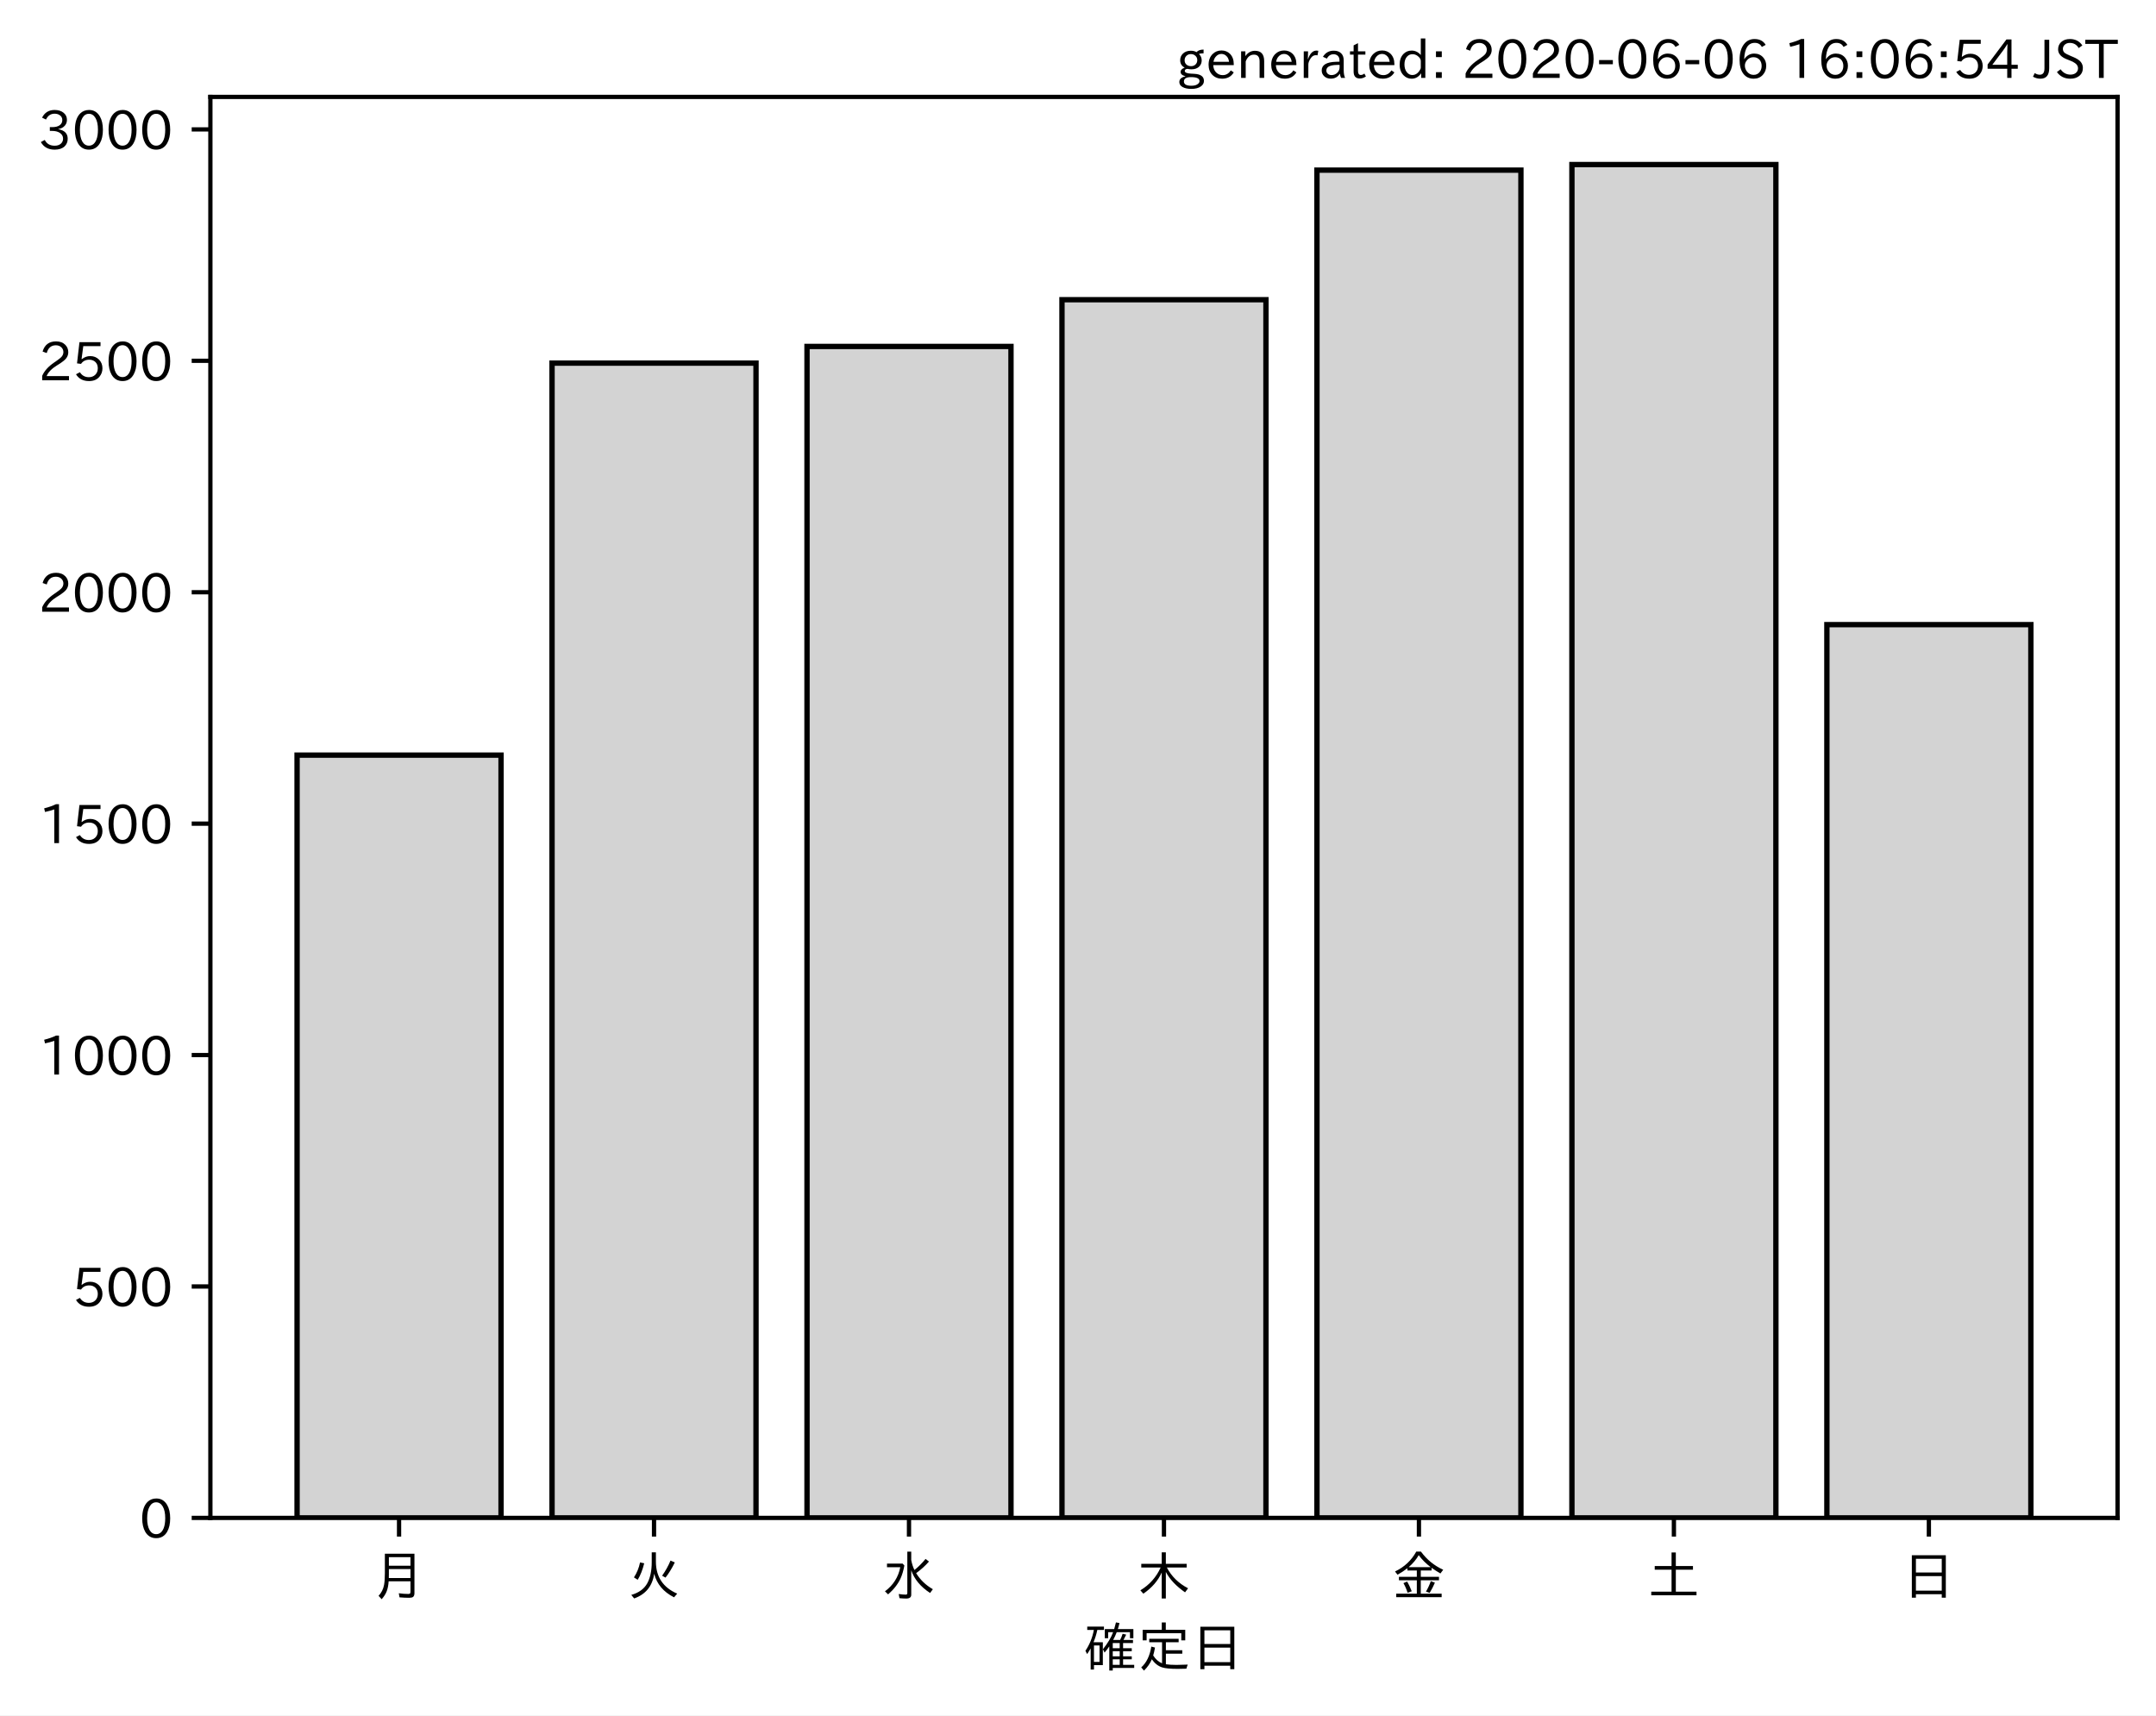
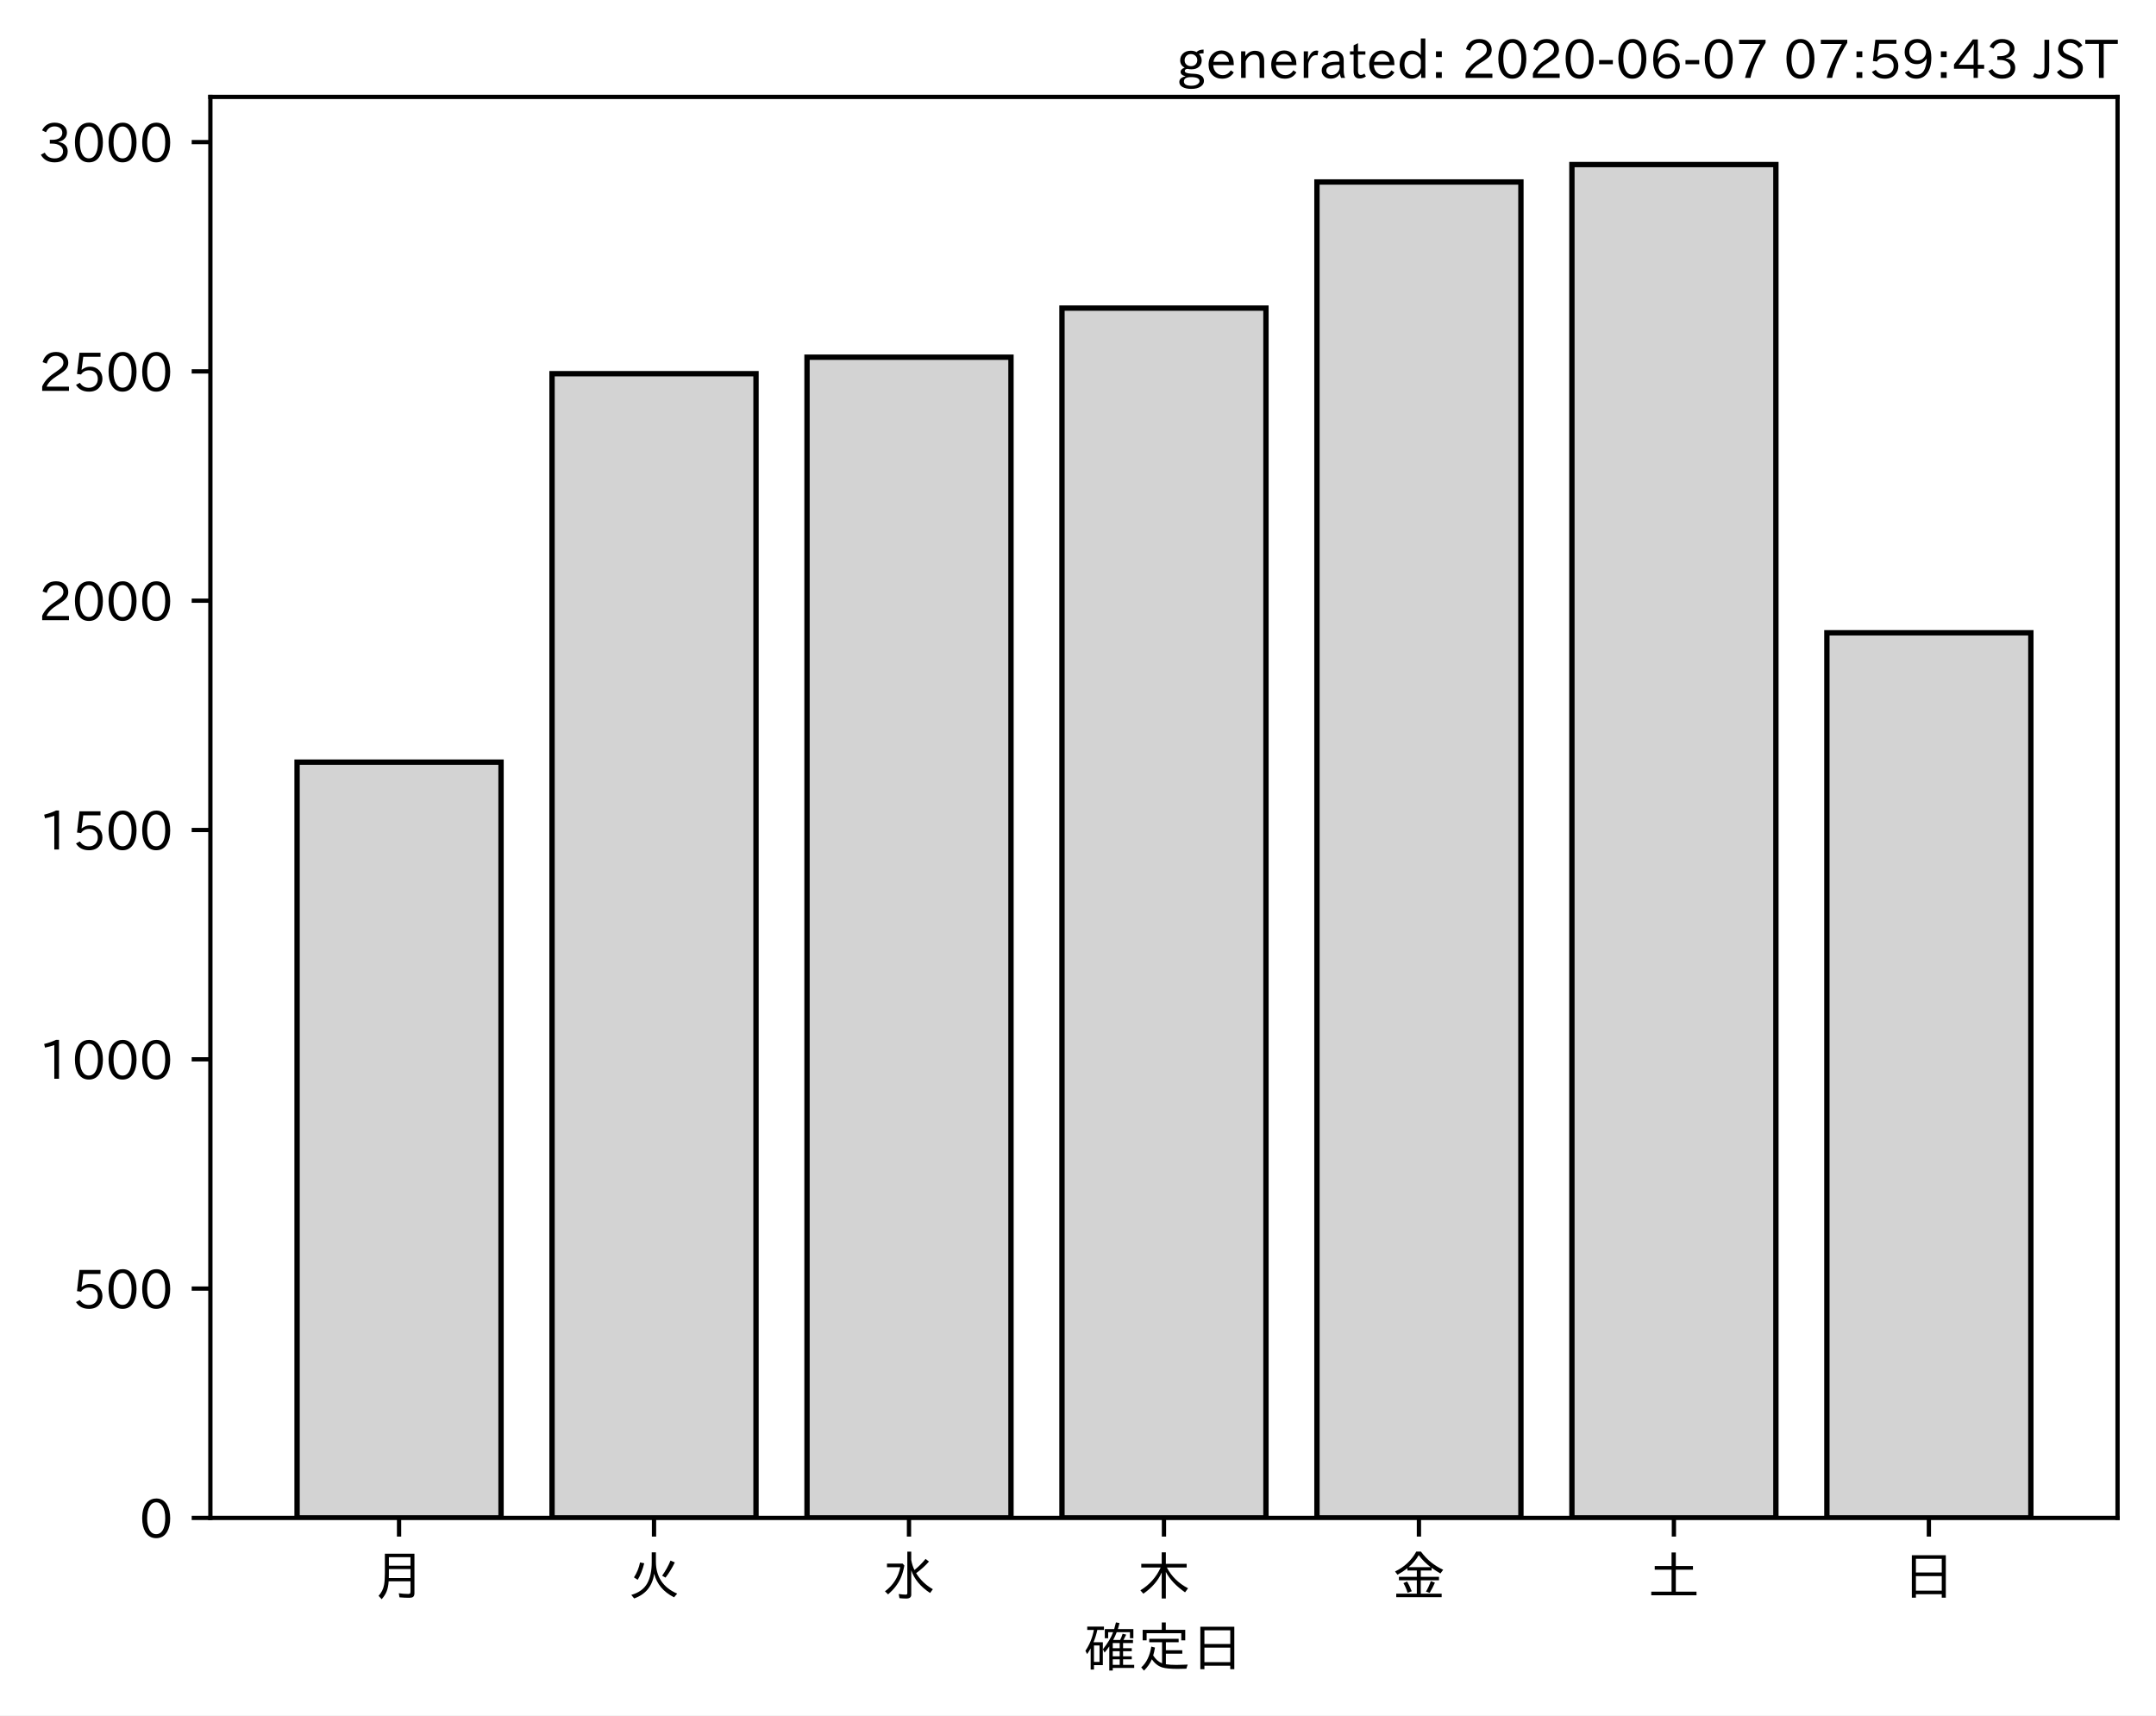
<svg xmlns="http://www.w3.org/2000/svg" xmlns:xlink="http://www.w3.org/1999/xlink" height="321.24pt" version="1.1" viewBox="0 0 403.714 321.24" width="403.714pt">
  <defs>
    <style type="text/css">
*{stroke-linecap:butt;stroke-linejoin:round;}
  </style>
  </defs>
  <g id="figure_1">
    <g id="patch_1">
      <path d="M 0 321.24  L 403.714 321.24  L 403.714 0  L 0 0  z " style="fill:#ffffff;" />
    </g>
    <g id="axes_1">
      <g id="patch_2">
        <path d="M 39.394 284.259  L 396.514 284.259  L 396.514 18.147  L 39.394 18.147  z " style="fill:#ffffff;" />
      </g>
      <g id="patch_3">
-         <path clip-path="url(#p2150c066d3)" d="M 55.626 284.259  L 93.821 284.259  L 93.821 141.417  L 55.626 141.417  z " style="fill:#d3d3d3;stroke:#000000;stroke-linejoin:miter;" />
+         <path clip-path="url(#p6347dc238b)" d="M 55.626 284.259  L 93.821 284.259  L 93.821 142.724  L 55.626 142.724  z " style="fill:#d3d3d3;stroke:#000000;stroke-linejoin:miter;" />
      </g>
      <g id="patch_4">
-         <path clip-path="url(#p2150c066d3)" d="M 103.37 284.259  L 141.564 284.259  L 141.564 68.003  L 103.37 68.003  z " style="fill:#d3d3d3;stroke:#000000;stroke-linejoin:miter;" />
+         <path clip-path="url(#p6347dc238b)" d="M 103.37 284.259  L 141.564 284.259  L 141.564 69.981  L 103.37 69.981  z " style="fill:#d3d3d3;stroke:#000000;stroke-linejoin:miter;" />
      </g>
      <g id="patch_5">
-         <path clip-path="url(#p2150c066d3)" d="M 151.113 284.259  L 189.308 284.259  L 189.308 64.882  L 151.113 64.882  z " style="fill:#d3d3d3;stroke:#000000;stroke-linejoin:miter;" />
+         <path clip-path="url(#p6347dc238b)" d="M 151.113 284.259  L 189.308 284.259  L 189.308 66.889  L 151.113 66.889  z " style="fill:#d3d3d3;stroke:#000000;stroke-linejoin:miter;" />
      </g>
      <g id="patch_6">
-         <path clip-path="url(#p2150c066d3)" d="M 198.856 284.259  L 237.051 284.259  L 237.051 56.128  L 198.856 56.128  z " style="fill:#d3d3d3;stroke:#000000;stroke-linejoin:miter;" />
+         <path clip-path="url(#p6347dc238b)" d="M 198.856 284.259  L 237.051 284.259  L 237.051 57.7  L 198.856 57.7  z " style="fill:#d3d3d3;stroke:#000000;stroke-linejoin:miter;" />
      </g>
      <g id="patch_7">
-         <path clip-path="url(#p2150c066d3)" d="M 246.6 284.259  L 284.794 284.259  L 284.794 31.859  L 246.6 31.859  z " style="fill:#d3d3d3;stroke:#000000;stroke-linejoin:miter;" />
+         <path clip-path="url(#p6347dc238b)" d="M 246.6 284.259  L 284.794 284.259  L 284.794 34.082  L 246.6 34.082  z " style="fill:#d3d3d3;stroke:#000000;stroke-linejoin:miter;" />
      </g>
      <g id="patch_8">
-         <path clip-path="url(#p2150c066d3)" d="M 294.343 284.259  L 332.538 284.259  L 332.538 30.819  L 294.343 30.819  z " style="fill:#d3d3d3;stroke:#000000;stroke-linejoin:miter;" />
+         <path clip-path="url(#p6347dc238b)" d="M 294.343 284.259  L 332.538 284.259  L 332.538 30.819  L 294.343 30.819  z " style="fill:#d3d3d3;stroke:#000000;stroke-linejoin:miter;" />
      </g>
      <g id="patch_9">
-         <path clip-path="url(#p2150c066d3)" d="M 342.086 284.259  L 380.281 284.259  L 380.281 116.974  L 342.086 116.974  z " style="fill:#d3d3d3;stroke:#000000;stroke-linejoin:miter;" />
+         <path clip-path="url(#p6347dc238b)" d="M 342.086 284.259  L 380.281 284.259  L 380.281 118.505  L 342.086 118.505  z " style="fill:#d3d3d3;stroke:#000000;stroke-linejoin:miter;" />
      </g>
      <g id="matplotlib.axis_1">
        <g id="xtick_1">
          <g id="line2d_1">
            <defs>
-               <path d="M 0 0  L 0 3.5  " id="mdab385f3a1" style="stroke:#000000;stroke-width:0.8;" />
-             </defs>
-             <g>
-               <use style="stroke:#000000;stroke-width:0.8;" x="74.724" xlink:href="#mdab385f3a1" y="284.259" />
+               <path d="M 0 0  L 0 3.5  " id="m3f7d1b291b" style="stroke:#000000;stroke-width:0.8;" />
+             </defs>
+             <g>
+               <use style="stroke:#000000;stroke-width:0.8;" x="74.724" xlink:href="#m3f7d1b291b" y="284.259" />
            </g>
          </g>
          <g id="text_1">
            <defs>
              <path d="M 78.812 77.875  L 78.812 4  Q 78.812 -1.219 76.078 -3.172  Q 73.969 -4.688 68.797 -4.688  Q 60.844 -4.688 50.828 -3.859  L 49.516 3.812  Q 58.594 2.484 67.094 2.484  Q 70.359 2.484 71.047 4.109  Q 71.391 4.891 71.391 6.844  L 71.391 26.125  L 30.516 26.125  Q 29.781 14.938 26.812 7.422  Q 24.031 0.094 17.438 -7.375  L 11.625 -0.984  Q 19.672 7.422 21.922 19.438  Q 23.438 27.688 23.438 41.406  L 23.438 77.875  z M 30.953 71.391  L 30.953 55.328  L 71.391 55.328  L 71.391 71.391  z M 30.953 49.125  L 30.953 39.938  Q 30.953 35.75 30.859 33.547  L 30.859 32.328  L 71.391 32.328  L 71.391 49.125  z " id="IPAexGothic-26376" />
            </defs>
            <g transform="translate(69.7238 298.7493)scale(0.1 -0.1)">
              <use xlink:href="#IPAexGothic-26376" />
            </g>
          </g>
        </g>
        <g id="xtick_2">
          <g id="line2d_2">
            <g>
-               <use style="stroke:#000000;stroke-width:0.8;" x="122.467" xlink:href="#mdab385f3a1" y="284.259" />
+               <use style="stroke:#000000;stroke-width:0.8;" x="122.467" xlink:href="#m3f7d1b291b" y="284.259" />
            </g>
          </g>
          <g id="text_2">
            <defs>
              <path d="M 53.516 80.422  L 53.516 63.188  Q 53.516 20.359 93.406 3.078  L 87.5 -3.812  Q 57.672 11.328 50.297 40.375  Q 45.359 5.672 12.797 -5.906  L 7.422 0.688  Q 28.859 6.844 37.406 22.609  Q 45.703 37.844 45.703 62.016  L 45.703 80.422  z M 12.406 33.5  Q 20.703 46.141 23.828 61.531  L 31.641 59.906  Q 27 41.312 19.438 29  z M 65.141 36.625  Q 74.656 50.047 80.906 64.984  L 88.922 61.531  Q 81.109 45.406 71.531 33.109  z " id="IPAexGothic-28779" />
            </defs>
            <g transform="translate(117.4671 298.7493)scale(0.1 -0.1)">
              <use xlink:href="#IPAexGothic-28779" />
            </g>
          </g>
        </g>
        <g id="xtick_3">
          <g id="line2d_3">
            <g>
-               <use style="stroke:#000000;stroke-width:0.8;" x="170.21" xlink:href="#mdab385f3a1" y="284.259" />
+               <use style="stroke:#000000;stroke-width:0.8;" x="170.21" xlink:href="#m3f7d1b291b" y="284.259" />
            </g>
          </g>
          <g id="text_3">
            <defs>
              <path d="M 54.203 65.922  Q 56.156 55.562 60.203 47.312  Q 71.578 56.453 81 68.109  L 87.406 63.188  Q 77.25 51.516 63.375 41.406  Q 75 22.609 94.672 11.375  L 89.5 4.297  Q 62.75 21.781 54.203 46.781  L 54.203 0.984  Q 54.203 -6.109 44.875 -6.109  Q 38.812 -6.109 32.172 -5.422  L 30.766 2.391  Q 38.422 1.219 44 1.219  Q 46.875 1.219 46.875 4.109  L 46.875 81.688  L 54.203 81.688  z M 8.797 59.281  L 38.094 59.281  L 41.359 55.766  Q 38.672 41.219 34.078 31.297  Q 26.656 15.375 10.891 1.703  L 4.984 7.422  Q 28.266 24.656 33.688 52.594  L 8.797 52.594  z " id="IPAexGothic-27700" />
            </defs>
            <g transform="translate(165.2104 298.7493)scale(0.1 -0.1)">
              <use xlink:href="#IPAexGothic-27700" />
            </g>
          </g>
        </g>
        <g id="xtick_4">
          <g id="line2d_4">
            <g>
-               <use style="stroke:#000000;stroke-width:0.8;" x="217.954" xlink:href="#mdab385f3a1" y="284.259" />
+               <use style="stroke:#000000;stroke-width:0.8;" x="217.954" xlink:href="#m3f7d1b291b" y="284.259" />
            </g>
          </g>
          <g id="text_4">
            <defs>
              <path d="M 55.422 52  Q 68.5 27 95.125 13.094  L 89.5 5.516  Q 64.594 22.797 53.516 43.703  L 53.516 -6  L 45.797 -6  L 45.797 42.672  Q 35.5 19.578 11.422 2.984  L 5.812 9.281  Q 31.453 24.75 43.797 52  L 7.516 52  L 7.516 58.891  L 45.797 58.891  L 45.797 80.469  L 53.516 80.469  L 53.516 58.891  L 92.531 58.891  L 92.531 52  z " id="IPAexGothic-26408" />
            </defs>
            <g transform="translate(212.9538 298.7493)scale(0.1 -0.1)">
              <use xlink:href="#IPAexGothic-26408" />
            </g>
          </g>
        </g>
        <g id="xtick_5">
          <g id="line2d_5">
            <g>
-               <use style="stroke:#000000;stroke-width:0.8;" x="265.697" xlink:href="#mdab385f3a1" y="284.259" />
+               <use style="stroke:#000000;stroke-width:0.8;" x="265.697" xlink:href="#m3f7d1b291b" y="284.259" />
            </g>
          </g>
          <g id="text_5">
            <defs>
              <path d="M 53.469 46.391  L 53.469 34.516  L 87.547 34.516  L 87.547 28.125  L 53.469 28.125  L 53.469 2.984  L 92.531 2.984  L 92.531 -3.516  L 7.516 -3.516  L 7.516 2.984  L 46.047 2.984  L 46.047 28.125  L 12.547 28.125  L 12.547 34.516  L 46.047 34.516  L 46.047 46.391  L 28.422 46.391  L 28.422 50.688  Q 19.734 43.891 9.906 38.531  L 5.219 44.578  Q 31.344 56.984 45.016 81.781  L 53.766 81.781  Q 70.359 59.234 95.453 47.797  L 90.234 40.828  Q 81.547 45.844 73.641 51.469  L 73.641 46.391  z M 72.016 52.688  Q 59.078 62.406 49.562 75.094  Q 42.828 63.141 30.812 52.688  z M 28.719 4.688  Q 26.078 13.719 21 22.797  L 27.875 25.688  Q 31.938 19.188 36.531 7.516  z M 63.188 6.891  Q 68.797 16.406 72.219 26.516  L 79.891 23.578  Q 75.922 14.156 70.125 4.5  z " id="IPAexGothic-37329" />
            </defs>
            <g transform="translate(260.6971 298.7493)scale(0.1 -0.1)">
              <use xlink:href="#IPAexGothic-37329" />
            </g>
          </g>
        </g>
        <g id="xtick_6">
          <g id="line2d_6">
            <g>
-               <use style="stroke:#000000;stroke-width:0.8;" x="313.44" xlink:href="#mdab385f3a1" y="284.259" />
+               <use style="stroke:#000000;stroke-width:0.8;" x="313.44" xlink:href="#m3f7d1b291b" y="284.259" />
            </g>
          </g>
          <g id="text_6">
            <defs>
              <path d="M 45.609 54.781  L 45.609 80.172  L 53.609 80.172  L 53.609 54.781  L 85.688 54.781  L 85.688 47.906  L 53.609 47.906  L 53.609 6.781  L 92.328 6.781  L 92.328 0  L 7.625 0  L 7.625 6.781  L 45.609 6.781  L 45.609 47.906  L 14.109 47.906  L 14.109 54.781  z " id="IPAexGothic-22303" />
            </defs>
            <g transform="translate(308.4404 298.7493)scale(0.1 -0.1)">
              <use xlink:href="#IPAexGothic-22303" />
            </g>
          </g>
        </g>
        <g id="xtick_7">
          <g id="line2d_7">
            <g>
-               <use style="stroke:#000000;stroke-width:0.8;" x="361.184" xlink:href="#mdab385f3a1" y="284.259" />
+               <use style="stroke:#000000;stroke-width:0.8;" x="361.184" xlink:href="#m3f7d1b291b" y="284.259" />
            </g>
          </g>
          <g id="text_7">
            <defs>
              <path d="M 81.734 75  L 81.734 -4.5  L 74.125 -4.5  L 74.125 2  L 25.734 2  L 25.734 -4.5  L 18.109 -4.5  L 18.109 75  z M 25.734 68.312  L 25.734 42.672  L 74.125 42.672  L 74.125 68.312  z M 25.734 35.891  L 25.734 8.688  L 74.125 8.688  L 74.125 35.891  z " id="IPAexGothic-26085" />
            </defs>
            <g transform="translate(356.1837 298.7493)scale(0.1 -0.1)">
              <use xlink:href="#IPAexGothic-26085" />
            </g>
          </g>
        </g>
        <g id="text_8">
          <defs>
            <path d="M 67.922 50.297  Q 70.562 55.281 72.609 61.812  L 79.297 60.203  Q 76.172 53.609 74.219 50.297  L 92 50.297  L 92 44.484  L 73.438 44.484  L 73.438 34.719  L 89.703 34.719  L 89.703 29.203  L 73.438 29.203  L 73.438 19.531  L 89.703 19.531  L 89.703 14.016  L 73.438 14.016  L 73.438 3.609  L 94.281 3.609  L 94.281 -2.203  L 54.109 -2.203  L 54.109 -6.984  L 47.609 -6.984  L 47.609 38.188  Q 43.062 31.547 38.812 26.609  L 35.688 32.812  Q 49.359 49.953 54.781 64.797  L 45.516 64.797  L 45.516 53.516  L 39.203 53.516  L 39.203 70.609  L 56.781 70.609  Q 58.594 76.609 60.109 83.109  L 66.703 81.891  Q 65.234 75.531 63.625 70.609  L 92.719 70.609  L 92.719 53.516  L 86.328 53.516  L 86.328 64.797  L 61.531 64.797  Q 58.547 56.984 54.891 50.297  z M 67.141 44.484  L 54.109 44.484  L 54.109 34.719  L 67.141 34.719  z M 67.141 29.203  L 54.109 29.203  L 54.109 19.531  L 67.141 19.531  z M 67.141 14.016  L 54.109 14.016  L 54.109 3.609  L 67.141 3.609  z M 18.109 46  L 35.547 46  L 35.547 3.078  L 18.953 3.078  L 18.953 -5.125  L 12.75 -5.125  L 12.75 34.469  Q 10.156 29.734 6.156 23.781  L 2.938 29.984  Q 14.547 47.078 18.75 69  L 6.344 69  L 6.344 75.297  L 37.641 75.297  L 37.641 69  L 25.25 69  L 24.953 68.016  Q 22.75 57.234 18.109 46  z M 18.953 39.891  L 18.953 9.188  L 29.344 9.188  L 29.344 39.891  z " id="IPAexGothic-30906" />
            <path d="M 53.609 4.734  Q 61.422 3.516 73.578 3.516  Q 81.109 3.516 94.578 4.109  Q 93.172 0.922 92 -3.562  Q 81.781 -3.906 75.688 -3.906  Q 55.766 -3.906 46.922 -1.219  Q 35.297 2.391 27.344 14.109  Q 22.516 2.547 12.594 -7.172  L 7.422 -1.172  Q 22.125 11.859 26.312 37.797  L 33.203 35.984  Q 31.734 27.438 29.828 21.188  Q 36.531 10.594 46.438 6.5  L 46.438 46  L 22.406 46  L 22.406 52.391  L 77.484 52.391  L 77.484 46  L 53.609 46  L 53.609 31  L 84.328 31  L 84.328 24.516  L 53.609 24.516  z M 53.422 69.188  L 89.844 69.188  L 89.844 49.469  L 82.422 49.469  L 82.422 62.891  L 17.531 62.891  L 17.531 49.469  L 10.109 49.469  L 10.109 69.188  L 45.906 69.188  L 45.906 83.016  L 53.422 83.016  z " id="IPAexGothic-23450" />
          </defs>
          <g transform="translate(202.9538 312.1399)scale(0.1 -0.1)">
            <use xlink:href="#IPAexGothic-30906" />
            <use x="100" xlink:href="#IPAexGothic-23450" />
            <use x="200" xlink:href="#IPAexGothic-26085" />
          </g>
        </g>
      </g>
      <g id="matplotlib.axis_2">
        <g id="ytick_1">
          <g id="line2d_8">
            <defs>
-               <path d="M 0 0  L -3.5 0  " id="mebeadb576e" style="stroke:#000000;stroke-width:0.8;" />
-             </defs>
-             <g>
-               <use style="stroke:#000000;stroke-width:0.8;" x="39.394" xlink:href="#mebeadb576e" y="284.259" />
+               <path d="M 0 0  L -3.5 0  " id="md2a6f3cf5f" style="stroke:#000000;stroke-width:0.8;" />
+             </defs>
+             <g>
+               <use style="stroke:#000000;stroke-width:0.8;" x="39.394" xlink:href="#md2a6f3cf5f" y="284.259" />
            </g>
          </g>
          <g id="text_9">
            <defs>
              <path d="M 31.844 73.828  Q 45.016 73.828 52.094 61.625  Q 57.719 51.953 57.719 36.625  Q 57.719 21.438 52.094 11.578  Q 45.125 -0.484 31.5 -0.484  Q 17.922 -0.484 10.938 11.578  Q 5.328 21.438 5.328 36.719  Q 5.328 58.016 15.625 67.719  Q 22.172 73.828 31.844 73.828  z M 31.5 66.656  Q 23.688 66.656 19.188 58.734  Q 14.594 50.734 14.594 36.625  Q 14.594 22.75 19.094 14.797  Q 23.641 6.984 31.5 6.984  Q 40.922 6.984 45.453 18.016  Q 48.438 25.344 48.438 37.109  Q 48.438 50.875 43.844 58.734  Q 39.203 66.656 31.5 66.656  z " id="IPAexGothic-48" />
            </defs>
            <g transform="translate(26.09531 288.0039)scale(0.1 -0.1)">
              <use xlink:href="#IPAexGothic-48" />
            </g>
          </g>
        </g>
        <g id="ytick_2">
          <g id="line2d_9">
            <g>
-               <use style="stroke:#000000;stroke-width:0.8;" x="39.394" xlink:href="#mebeadb576e" y="240.921" />
+               <use style="stroke:#000000;stroke-width:0.8;" x="39.394" xlink:href="#md2a6f3cf5f" y="241.317" />
            </g>
          </g>
          <g id="text_10">
            <defs>
              <path d="M 18.406 40.672  Q 25.531 46.297 33.938 46.297  Q 44 46.297 50.641 39.5  Q 56.844 33.016 56.844 23.391  Q 56.844 14.656 51.516 8.016  Q 44.828 -0.484 31.734 -0.484  Q 14.984 -0.484 7.328 12.25  L 14.656 16.062  Q 20.453 6.781 31.453 6.781  Q 38.531 6.781 43.266 11.188  Q 48.141 15.828 48.141 23.484  Q 48.141 30.719 43.844 35.016  Q 39.359 39.5 32.125 39.5  Q 21.969 39.5 16.75 31.688  L 9.234 32.672  L 13.812 72.406  L 53.219 72.406  L 53.219 64.891  L 20.953 64.891  L 17.719 40.672  z " id="IPAexGothic-53" />
            </defs>
-             <g transform="translate(13.49844 244.666)scale(0.1 -0.1)">
+             <g transform="translate(13.49844 245.0626)scale(0.1 -0.1)">
              <use xlink:href="#IPAexGothic-53" />
              <use x="62.988" xlink:href="#IPAexGothic-48" />
              <use x="125.977" xlink:href="#IPAexGothic-48" />
            </g>
          </g>
        </g>
        <g id="ytick_3">
          <g id="line2d_10">
            <g>
-               <use style="stroke:#000000;stroke-width:0.8;" x="39.394" xlink:href="#mebeadb576e" y="197.583" />
+               <use style="stroke:#000000;stroke-width:0.8;" x="39.394" xlink:href="#md2a6f3cf5f" y="198.376" />
            </g>
          </g>
          <g id="text_11">
            <defs>
              <path d="M 38.484 0.984  L 29.688 0.984  L 29.688 64.109  Q 21.438 61.281 12.312 59.328  L 10.688 66.109  Q 23.734 69.391 32.906 73.922  L 38.484 73.922  z " id="IPAexGothic-49" />
            </defs>
-             <g transform="translate(7.2 201.3282)scale(0.1 -0.1)">
+             <g transform="translate(7.2 202.1212)scale(0.1 -0.1)">
              <use xlink:href="#IPAexGothic-49" />
              <use x="62.988" xlink:href="#IPAexGothic-48" />
              <use x="125.977" xlink:href="#IPAexGothic-48" />
              <use x="188.965" xlink:href="#IPAexGothic-48" />
            </g>
          </g>
        </g>
        <g id="ytick_4">
          <g id="line2d_11">
            <g>
-               <use style="stroke:#000000;stroke-width:0.8;" x="39.394" xlink:href="#mebeadb576e" y="154.245" />
+               <use style="stroke:#000000;stroke-width:0.8;" x="39.394" xlink:href="#md2a6f3cf5f" y="155.434" />
            </g>
          </g>
          <g id="text_12">
-             <g transform="translate(7.2 157.9903)scale(0.1 -0.1)">
+             <g transform="translate(7.2 159.1798)scale(0.1 -0.1)">
              <use xlink:href="#IPAexGothic-49" />
              <use x="62.988" xlink:href="#IPAexGothic-53" />
              <use x="125.977" xlink:href="#IPAexGothic-48" />
              <use x="188.965" xlink:href="#IPAexGothic-48" />
            </g>
          </g>
        </g>
        <g id="ytick_5">
          <g id="line2d_12">
            <g>
-               <use style="stroke:#000000;stroke-width:0.8;" x="39.394" xlink:href="#mebeadb576e" y="110.907" />
+               <use style="stroke:#000000;stroke-width:0.8;" x="39.394" xlink:href="#md2a6f3cf5f" y="112.493" />
            </g>
          </g>
          <g id="text_13">
            <defs>
              <path d="M 57.172 0.984  L 6.984 0.984  L 6.984 9.281  Q 12.891 23.047 29.594 34.422  L 32.375 36.281  Q 40.922 42.141 43.609 45.406  Q 46.688 49.266 46.688 53.812  Q 46.688 58.938 43.062 62.547  Q 39.062 66.547 32.562 66.547  Q 19.531 66.547 15.484 52  L 7.766 54.781  Q 13.328 73.828 33.062 73.828  Q 43.844 73.828 50.25 67.438  Q 55.859 61.672 55.859 53.516  Q 55.859 47.469 52.25 42.531  Q 48.922 37.75 36.969 30.281  L 34.859 29  Q 19.625 19.578 15.281 8.891  L 57.172 8.891  z " id="IPAexGothic-50" />
            </defs>
-             <g transform="translate(7.2 114.6524)scale(0.1 -0.1)">
+             <g transform="translate(7.2 116.2384)scale(0.1 -0.1)">
              <use xlink:href="#IPAexGothic-50" />
              <use x="62.988" xlink:href="#IPAexGothic-48" />
              <use x="125.977" xlink:href="#IPAexGothic-48" />
              <use x="188.965" xlink:href="#IPAexGothic-48" />
            </g>
          </g>
        </g>
        <g id="ytick_6">
          <g id="line2d_13">
            <g>
-               <use style="stroke:#000000;stroke-width:0.8;" x="39.394" xlink:href="#mebeadb576e" y="67.569" />
+               <use style="stroke:#000000;stroke-width:0.8;" x="39.394" xlink:href="#md2a6f3cf5f" y="69.552" />
            </g>
          </g>
          <g id="text_14">
-             <g transform="translate(7.2 71.31447)scale(0.1 -0.1)">
+             <g transform="translate(7.2 73.29706)scale(0.1 -0.1)">
              <use xlink:href="#IPAexGothic-50" />
              <use x="62.988" xlink:href="#IPAexGothic-53" />
              <use x="125.977" xlink:href="#IPAexGothic-48" />
              <use x="188.965" xlink:href="#IPAexGothic-48" />
            </g>
          </g>
        </g>
        <g id="ytick_7">
          <g id="line2d_14">
            <g>
-               <use style="stroke:#000000;stroke-width:0.8;" x="39.394" xlink:href="#mebeadb576e" y="24.231" />
+               <use style="stroke:#000000;stroke-width:0.8;" x="39.394" xlink:href="#md2a6f3cf5f" y="26.61" />
            </g>
          </g>
          <g id="text_15">
            <defs>
              <path d="M 37.203 37.797  Q 54.781 34.625 54.781 19.969  Q 54.781 11.188 48.875 5.562  Q 42.328 -0.484 30.375 -0.484  Q 12.453 -0.484 4.5 13.766  L 11.812 17.672  Q 17.328 6.891 30.281 6.891  Q 37.891 6.891 42.094 10.797  Q 46.094 14.5 46.094 20.172  Q 46.094 26.859 40.094 30.906  Q 34.625 34.578 25.688 34.578  L 21.297 34.578  L 21.297 41.703  L 25.875 41.703  Q 34.859 41.703 39.594 45.125  Q 44.672 48.734 44.672 54.828  Q 44.672 61.469 38.969 64.656  Q 35.297 66.844 30.172 66.844  Q 19.344 66.844 14.109 55.906  L 6.781 59.422  Q 14.016 73.828 30.281 73.828  Q 40.578 73.828 46.969 68.656  Q 53.375 63.578 53.375 55.219  Q 53.375 47.312 47.172 42.281  Q 43.172 39.062 37.203 38.188  z " id="IPAexGothic-51" />
            </defs>
-             <g transform="translate(7.2 27.97658)scale(0.1 -0.1)">
+             <g transform="translate(7.2 30.35568)scale(0.1 -0.1)">
              <use xlink:href="#IPAexGothic-51" />
              <use x="62.988" xlink:href="#IPAexGothic-48" />
              <use x="125.977" xlink:href="#IPAexGothic-48" />
              <use x="188.965" xlink:href="#IPAexGothic-48" />
            </g>
          </g>
        </g>
      </g>
      <g id="patch_10">
        <path d="M 39.394 284.259  L 39.394 18.147  " style="fill:none;stroke:#000000;stroke-linecap:square;stroke-linejoin:miter;stroke-width:0.8;" />
      </g>
      <g id="patch_11">
        <path d="M 396.514 284.259  L 396.514 18.147  " style="fill:none;stroke:#000000;stroke-linecap:square;stroke-linejoin:miter;stroke-width:0.8;" />
      </g>
      <g id="patch_12">
        <path d="M 39.394 284.259  L 396.514 284.259  " style="fill:none;stroke:#000000;stroke-linecap:square;stroke-linejoin:miter;stroke-width:0.8;" />
      </g>
      <g id="patch_13">
        <path d="M 39.394 18.147  L 396.514 18.147  " style="fill:none;stroke:#000000;stroke-linecap:square;stroke-linejoin:miter;stroke-width:0.8;" />
      </g>
    </g>
    <g id="text_16">
      <defs>
        <path d="M 20.797 17.969  Q 15.719 17.531 15.719 14.062  Q 15.719 9.578 27.547 8.984  L 33.297 8.688  Q 51.609 7.766 51.609 -4.594  Q 51.609 -10.938 45.703 -14.984  Q 39.359 -19.578 28.031 -19.578  Q 17.781 -19.578 11.531 -16.062  Q 5.516 -12.641 5.516 -6.688  Q 5.516 1.312 16.797 3.859  L 16.797 4.203  Q 7.906 6.453 7.906 12.156  Q 7.906 17.438 15.531 20.266  Q 7.125 24.609 7.125 34.078  Q 7.125 41.406 12.016 46.297  Q 17.625 51.906 27.156 51.906  Q 33.203 51.906 37.844 49.266  Q 41.406 53.953 50.922 54.109  L 50.922 47.078  Q 44.344 46.922 42.234 45.906  Q 47.406 40.828 47.406 33.891  Q 47.406 27 42.719 22.266  Q 37.5 17.094 28.328 17.094  Q 24.422 17.094 20.797 17.969  z M 27.094 45.609  Q 22.016 45.609 18.703 42.281  Q 15.438 39.016 15.438 34.078  Q 15.438 29.25 18.5 26.312  Q 21.828 23 27.438 23  Q 32.719 23 35.891 26.219  Q 39.109 29.391 39.109 34.422  Q 39.109 39.016 35.891 42.188  Q 32.516 45.609 27.094 45.609  z M 27.391 2.484  Q 14.109 2.484 14.109 -5.719  Q 14.109 -13.672 28.125 -13.672  Q 37.156 -13.672 41.219 -9.469  Q 43.312 -7.516 43.312 -4.891  Q 43.312 2.484 27.391 2.484  z " id="IPAexGothic-103" />
        <path d="M 13.484 24.906  Q 13.922 16.266 18.891 11.281  Q 23.969 6.203 31.203 6.203  Q 40.719 6.203 46.297 15.094  L 51.906 11.375  Q 44.828 -0.484 30.172 -0.484  Q 19.094 -0.484 11.969 6.594  Q 4.781 13.812 4.781 25.641  Q 4.781 38.188 12.312 45.703  Q 19 52.391 29 52.391  Q 38.422 52.391 44.781 46.188  Q 51.906 38.969 51.906 26.906  L 51.906 24.906  z M 43.062 31.203  Q 42.328 37.984 38.281 41.891  Q 34.281 45.906 28.812 45.906  Q 22.469 45.906 17.969 40.484  Q 14.891 36.812 13.969 31.203  z " id="IPAexGothic-101" />
        <path d="M 52 0.984  L 43.406 0.984  L 43.406 31.891  Q 43.406 44.578 32.906 44.578  Q 22.312 44.578 17.391 31.891  L 17.391 0.984  L 8.797 0.984  L 8.797 50.781  L 16.797 50.781  L 16.797 41.797  Q 23.828 51.812 34.719 51.812  Q 52 51.812 52 32.375  z " id="IPAexGothic-110" />
        <path d="M 36.078 51.812  L 34.578 43.266  Q 32.906 43.609 31.594 43.609  Q 25.828 43.609 22.078 38.188  Q 17.391 31.344 17.391 26.172  L 17.391 0.984  L 8.797 0.984  L 8.797 50.781  L 16.891 50.781  L 16.5 35.984  L 16.703 35.984  Q 22.219 52.203 32.766 52.203  Q 34.469 52.203 36.078 51.812  z " id="IPAexGothic-114" />
        <path d="M 49.312 0.984  L 41.75 0.984  Q 39.984 4.734 39.547 8.688  L 39.203 8.688  Q 33.547 -0.391 22.312 -0.391  Q 14.594 -0.391 9.719 4.5  Q 5.422 8.797 5.422 14.984  Q 5.422 30.422 32.031 31.203  L 38.719 31.391  L 38.719 33.984  Q 38.719 39.203 35.75 42.188  Q 32.625 45.312 27.734 45.312  Q 19.344 45.312 15.141 37.156  L 7.719 40.578  Q 14.656 52 27.938 52  Q 37.109 52 42.047 46.875  Q 46.625 42.281 46.625 33.891  L 46.625 15.578  Q 46.625 6.25 49.312 0.984  z M 38.922 25.391  L 33.453 25.297  Q 14.109 24.859 14.109 14.891  Q 14.109 11.375 16.406 9.078  Q 19.234 6.297 23.828 6.297  Q 30.219 6.297 34.906 10.984  Q 38.922 15.141 38.922 21  z " id="IPAexGothic-97" />
        <path d="M 33.203 3.766  Q 27.641 -0.094 21.828 -0.094  Q 10.203 -0.094 10.203 12.984  L 10.203 44.672  L 3.422 44.672  L 3.422 50.781  L 10.203 50.781  L 10.203 61.969  L 18.406 66.062  L 18.406 50.781  L 32.234 50.781  L 32.234 44.672  L 18.406 44.672  L 18.406 14.156  Q 18.406 6.5 23.641 6.5  Q 27.156 6.5 30.328 9.188  z " id="IPAexGothic-116" />
        <path d="M 52.984 0.984  L 45.172 0.984  L 45.172 9.672  Q 38.141 -0.484 27.391 -0.484  Q 18.453 -0.484 12.312 5.812  Q 4.891 13.188 4.891 25.984  Q 4.891 38.531 12.062 45.906  Q 18.266 52.203 27.391 52.203  Q 37.25 52.203 44.484 43.891  L 44.484 74.906  L 52.984 74.906  z M 44.484 20.359  L 44.484 32.766  Q 44.484 37.703 38.375 42.281  Q 34.078 45.406 28.953 45.406  Q 23.188 45.406 19.188 41.406  Q 13.875 36.078 13.875 26.219  Q 13.875 17.328 18.266 11.719  Q 22.516 6.391 28.859 6.391  Q 36.281 6.391 41.5 13.672  Q 44.484 17.719 44.484 20.359  z " id="IPAexGothic-100" />
        <path d="M 21.391 39.984  L 10.5 39.984  L 10.5 50.781  L 21.391 50.781  z M 21.391 0.984  L 10.5 0.984  L 10.5 11.766  L 21.391 11.766  z " id="IPAexGothic-58" />
        <path id="IPAexGothic-32" />
        <path d="M 30.766 26.609  L 4.984 26.609  L 4.984 34.422  L 30.766 34.422  z " id="IPAexGothic-45" />
        <path d="M 16.5 36.375  Q 23.578 46.578 34.906 46.578  Q 45.406 46.578 51.812 39.266  Q 57.422 32.906 57.422 23.781  Q 57.422 13.812 51.125 6.781  Q 44.578 -0.484 34.031 -0.484  Q 21.484 -0.484 14.406 9.078  Q 7.516 18.406 7.516 34.812  Q 7.516 53.516 15.828 64.203  Q 23.344 73.828 35.5 73.828  Q 49.859 73.828 56.391 62.891  L 49.219 58.984  Q 45.219 66.656 35.938 66.656  Q 17.484 66.656 16.109 36.375  z M 33.453 39.797  Q 26.312 39.797 21.625 34.469  Q 17.438 29.688 17.438 24.078  Q 17.438 18.062 21.141 13.188  Q 26.125 6.688 33.734 6.688  Q 41.703 6.688 45.953 13.188  Q 48.828 17.625 48.828 23.484  Q 48.828 30.375 45.016 34.812  Q 40.625 39.797 33.453 39.797  z " id="IPAexGothic-54" />
+         <path d="M 56.203 66.609  Q 34.969 32.906 27.781 0.984  L 17.672 0.984  Q 24.703 28.656 46.094 64.5  L 6.688 64.5  L 6.688 72.406  L 56.203 72.406  z " id="IPAexGothic-55" />
+         <path d="M 46.625 36.812  Q 39.75 26.812 28.328 26.812  Q 19.578 26.812 13.234 32.125  Q 5.719 38.422 5.719 49.422  Q 5.719 59.578 12.016 66.656  Q 18.453 73.828 29.203 73.828  Q 43.75 73.828 50.641 61.719  Q 55.609 52.781 55.609 38.625  Q 55.609 19.531 47.516 9.188  Q 39.891 -0.484 27.641 -0.484  Q 13.422 -0.484 6.109 10.984  L 13.328 14.891  Q 18.062 6.688 27.391 6.688  Q 45.656 6.688 47.016 36.812  z M 29.5 66.844  Q 22.656 66.844 18.312 61.719  Q 14.406 57.078 14.406 50  Q 14.406 42.828 18.109 38.719  Q 22.406 33.797 29.781 33.797  Q 37.984 33.797 42.625 40.188  Q 45.703 44.484 45.703 49.516  Q 45.703 55.516 42.094 60.359  Q 37.109 66.844 29.5 66.844  z " id="IPAexGothic-57" />
        <path d="M 59.578 18.109  L 47.797 18.109  L 47.797 0.984  L 39.797 0.984  L 39.797 18.109  L 3.078 18.109  L 3.078 26.125  L 38.375 73.094  L 47.797 73.094  L 47.797 25.531  L 59.578 25.531  z M 40.281 64.203  L 39.984 64.203  Q 35.594 57.125 31.297 51.312  L 11.859 25.531  L 39.797 25.531  L 39.797 49.125  Q 39.797 54.391 40.281 64.203  z " id="IPAexGothic-52" />
        <path d="M 28.422 72.406  L 28.422 19.281  Q 28.422 -0.484 11.922 -0.484  Q 4.734 -0.484 -1.953 3.266  L 1.312 10.062  Q 5.906 6.984 10.844 6.984  Q 19.531 6.984 19.531 18.797  L 19.531 72.406  z " id="IPAexGothic-74" />
        <path d="M 45.609 56.891  Q 40.047 66.547 28.953 66.547  Q 22.703 66.547 18.953 62.641  Q 16.062 59.422 16.062 55.219  Q 16.062 50.594 19.781 47.609  Q 22.562 45.516 31 42  L 34.375 40.578  Q 45.703 36.031 49.859 30.516  Q 53.469 25.688 53.469 19.672  Q 53.469 10.062 46.391 4.5  Q 39.984 -0.484 30.172 -0.484  Q 13.766 -0.484 4.891 11.969  L 11.766 17.188  Q 18.797 7.172 30.281 7.172  Q 35.75 7.172 39.594 9.766  Q 44.391 13.234 44.391 19  Q 44.391 23.484 40.875 27  Q 37.109 30.609 27 34.469  L 24.078 35.594  Q 7.078 42.094 7.078 54.391  Q 7.078 62.594 12.594 67.922  Q 18.797 73.828 29.109 73.828  Q 44.391 73.828 52.484 61.812  z " id="IPAexGothic-83" />
        <path d="M 60.406 64.703  L 33.984 64.703  L 33.984 0.984  L 25.094 0.984  L 25.094 64.703  L -0.484 64.703  L -0.484 72.406  L 60.406 72.406  z " id="IPAexGothic-84" />
      </defs>
      <g transform="translate(220.2794 14.69063)scale(0.1 -0.1)">
        <use xlink:href="#IPAexGothic-103" />
        <use x="55.518" xlink:href="#IPAexGothic-101" />
        <use x="112.402" xlink:href="#IPAexGothic-110" />
        <use x="172.803" xlink:href="#IPAexGothic-101" />
        <use x="229.688" xlink:href="#IPAexGothic-114" />
        <use x="266.699" xlink:href="#IPAexGothic-97" />
        <use x="321.68" xlink:href="#IPAexGothic-116" />
        <use x="356.299" xlink:href="#IPAexGothic-101" />
        <use x="413.184" xlink:href="#IPAexGothic-100" />
        <use x="475.586" xlink:href="#IPAexGothic-58" />
        <use x="507.568" xlink:href="#IPAexGothic-32" />
        <use x="534.57" xlink:href="#IPAexGothic-50" />
        <use x="597.559" xlink:href="#IPAexGothic-48" />
        <use x="660.547" xlink:href="#IPAexGothic-50" />
        <use x="723.535" xlink:href="#IPAexGothic-48" />
        <use x="786.523" xlink:href="#IPAexGothic-45" />
        <use x="822.314" xlink:href="#IPAexGothic-48" />
        <use x="885.303" xlink:href="#IPAexGothic-54" />
        <use x="948.291" xlink:href="#IPAexGothic-45" />
        <use x="984.082" xlink:href="#IPAexGothic-48" />
-         <use x="1047.07" xlink:href="#IPAexGothic-54" />
+         <use x="1047.07" xlink:href="#IPAexGothic-55" />
        <use x="1110.059" xlink:href="#IPAexGothic-32" />
-         <use x="1137.061" xlink:href="#IPAexGothic-49" />
-         <use x="1200.049" xlink:href="#IPAexGothic-54" />
+         <use x="1137.061" xlink:href="#IPAexGothic-48" />
+         <use x="1200.049" xlink:href="#IPAexGothic-55" />
        <use x="1263.037" xlink:href="#IPAexGothic-58" />
-         <use x="1295.02" xlink:href="#IPAexGothic-48" />
-         <use x="1358.008" xlink:href="#IPAexGothic-54" />
+         <use x="1295.02" xlink:href="#IPAexGothic-53" />
+         <use x="1358.008" xlink:href="#IPAexGothic-57" />
        <use x="1420.996" xlink:href="#IPAexGothic-58" />
-         <use x="1452.979" xlink:href="#IPAexGothic-53" />
-         <use x="1515.967" xlink:href="#IPAexGothic-52" />
+         <use x="1452.979" xlink:href="#IPAexGothic-52" />
+         <use x="1515.967" xlink:href="#IPAexGothic-51" />
        <use x="1578.955" xlink:href="#IPAexGothic-32" />
        <use x="1605.957" xlink:href="#IPAexGothic-74" />
        <use x="1643.945" xlink:href="#IPAexGothic-83" />
        <use x="1702.441" xlink:href="#IPAexGothic-84" />
      </g>
    </g>
  </g>
  <defs>
-     <clipPath id="p2150c066d3">
+     <clipPath id="p6347dc238b">
      <rect height="266.112" width="357.12" x="39.394" y="18.147" />
    </clipPath>
  </defs>
</svg>
